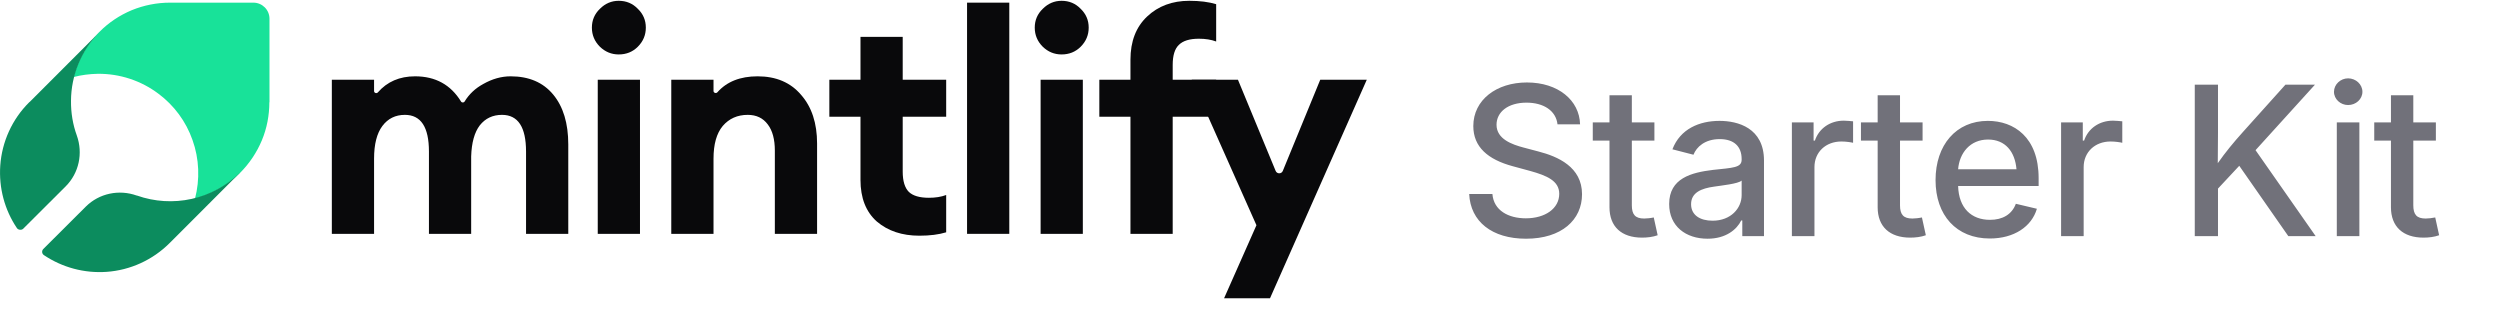
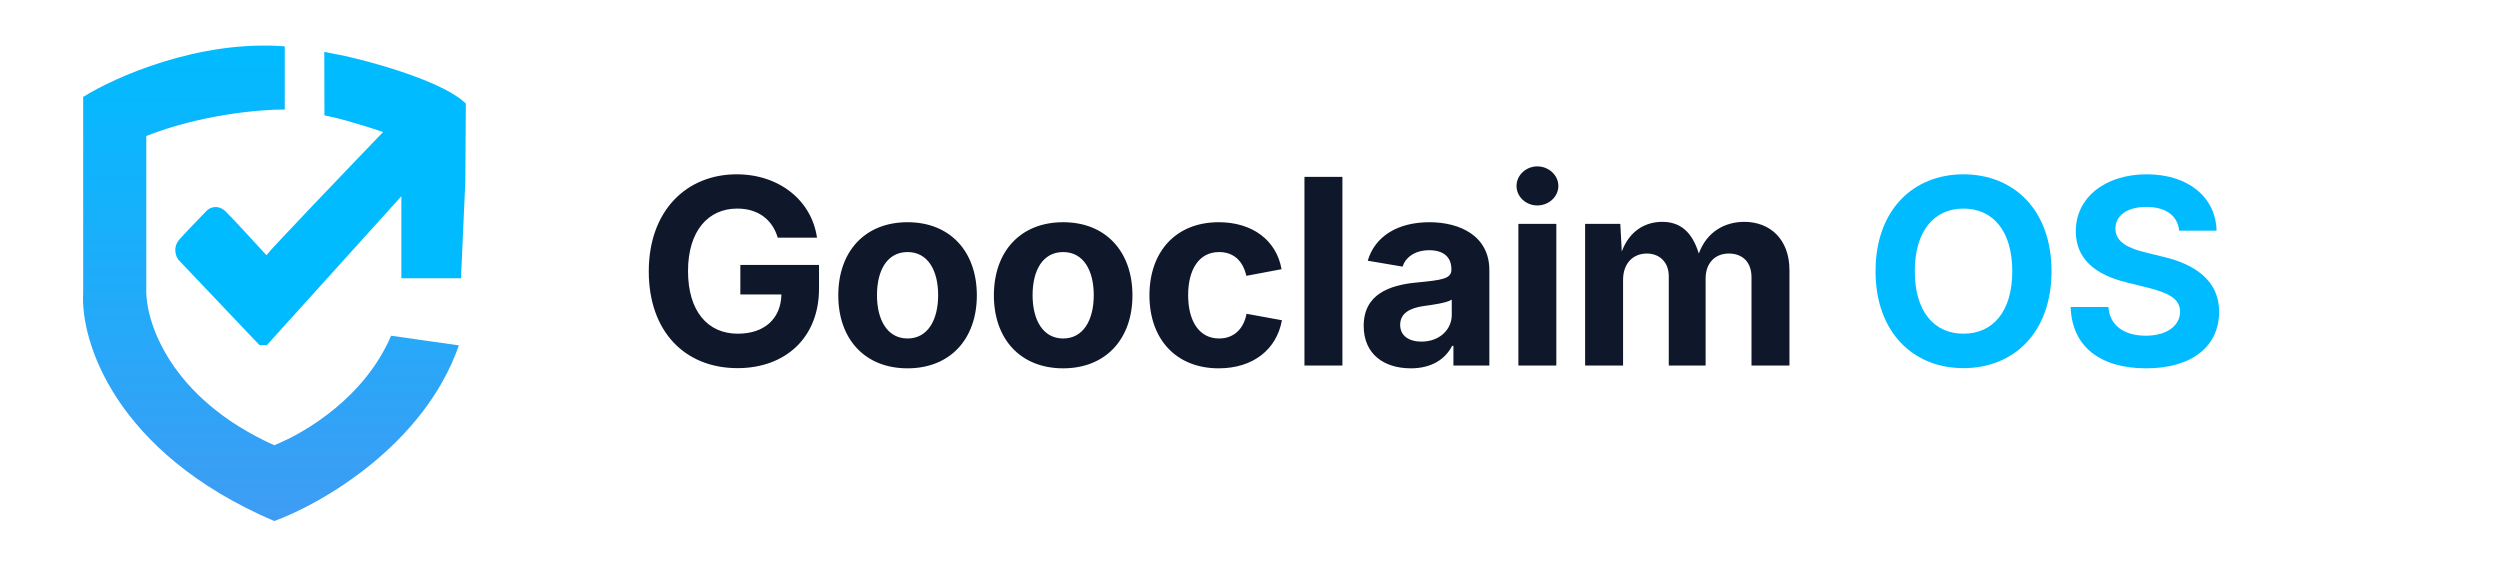
- <svg xmlns="http://www.w3.org/2000/svg" width="180" height="23" viewBox="0 0 180 23" fill="none">
-   <path d="M91.44 21.476H88.133L90.464 16.216L85.802 5.74H89.132L91.847 12.307C91.943 12.536 92.268 12.536 92.362 12.306L95.058 5.74H98.409L91.44 21.476Z" fill="#09090B" />
-   <path d="M81.393 16.837V8.403H79.152V5.74H81.393V4.297C81.393 2.98 81.792 1.944 82.592 1.19C83.391 0.435 84.404 0.058 85.633 0.058C86.387 0.058 87.031 0.139 87.564 0.302V2.988C87.208 2.854 86.794 2.788 86.32 2.788C85.655 2.788 85.174 2.936 84.878 3.232C84.582 3.513 84.434 3.994 84.434 4.674V5.74H87.564V8.403H84.434V16.837H81.393Z" fill="#09090B" />
-   <path d="M76.433 3.92C75.915 3.92 75.463 3.735 75.079 3.365C74.694 2.98 74.502 2.521 74.502 1.989C74.502 1.456 74.694 1.005 75.079 0.635C75.463 0.25 75.915 0.058 76.433 0.058C76.98 0.058 77.438 0.25 77.809 0.635C78.193 1.005 78.386 1.456 78.386 1.989C78.386 2.521 78.193 2.98 77.809 3.365C77.438 3.735 76.98 3.92 76.433 3.92ZM74.924 16.837V5.74H77.964V16.837H74.924Z" fill="#09090B" />
-   <path d="M69.628 16.837V0.191H72.669V16.837H69.628Z" fill="#09090B" />
-   <path d="M66.194 16.97C64.951 16.97 63.93 16.63 63.131 15.949C62.347 15.254 61.955 14.255 61.955 12.953V8.403H59.713V5.74H61.955V2.655H64.995V5.74H68.125V8.403H64.995V12.354C64.995 13.034 65.143 13.523 65.439 13.819C65.735 14.1 66.216 14.24 66.882 14.24C67.355 14.24 67.769 14.174 68.125 14.04V16.726C67.592 16.889 66.948 16.97 66.194 16.97Z" fill="#09090B" />
-   <path d="M48.332 16.837V5.74H51.373V6.551C51.373 6.688 51.559 6.748 51.65 6.646C52.328 5.879 53.293 5.495 54.546 5.495C55.878 5.495 56.921 5.939 57.676 6.827C58.445 7.7 58.83 8.869 58.83 10.334V16.837H55.789V10.844C55.789 10.03 55.619 9.402 55.279 8.958C54.939 8.499 54.458 8.27 53.836 8.27C53.096 8.27 52.497 8.536 52.038 9.069C51.594 9.601 51.373 10.386 51.373 11.421V16.837H48.332Z" fill="#09090B" />
-   <path d="M44.547 3.92C44.029 3.92 43.578 3.735 43.193 3.365C42.809 2.98 42.616 2.521 42.616 1.989C42.616 1.456 42.809 1.005 43.193 0.635C43.578 0.25 44.029 0.058 44.547 0.058C45.095 0.058 45.553 0.25 45.923 0.635C46.308 1.005 46.5 1.456 46.5 1.989C46.5 2.521 46.308 2.98 45.923 3.365C45.553 3.735 45.095 3.92 44.547 3.92ZM43.038 16.837V5.74H46.079V16.837H43.038Z" fill="#09090B" />
-   <path d="M37.875 16.837V10.911C37.875 9.15 37.298 8.27 36.144 8.27C35.478 8.27 34.945 8.521 34.546 9.024C34.161 9.527 33.954 10.275 33.924 11.266V16.837H30.884V10.911C30.884 9.15 30.306 8.27 29.152 8.27C28.472 8.27 27.932 8.536 27.532 9.069C27.133 9.601 26.933 10.386 26.933 11.421V16.837H23.892V5.74H26.933V6.559C26.933 6.695 27.116 6.755 27.206 6.652C27.878 5.881 28.771 5.495 29.885 5.495C31.349 5.495 32.452 6.1 33.193 7.309C33.252 7.404 33.395 7.403 33.454 7.307C33.774 6.78 34.219 6.361 34.79 6.05C35.441 5.68 36.099 5.495 36.765 5.495C38.082 5.495 39.103 5.932 39.828 6.805C40.553 7.678 40.916 8.876 40.916 10.4V16.837H37.875Z" fill="#09090B" />
-   <path d="M19.403 7.362V1.35C19.403 0.705 18.879 0.191 18.244 0.191H12.235C11.291 0.191 10.357 0.378 9.487 0.733C8.618 1.098 7.824 1.621 7.16 2.295L7.114 2.341C6.235 3.23 5.609 4.333 5.291 5.548C5.861 5.399 6.45 5.324 7.039 5.314C8.609 5.296 10.151 5.801 11.403 6.745C12.534 7.586 13.394 8.746 13.861 10.083C14.347 11.438 14.403 12.916 14.039 14.309C15.244 13.991 16.356 13.364 17.244 12.486L17.291 12.439C17.954 11.775 18.487 10.98 18.851 10.111C19.216 9.241 19.393 8.306 19.393 7.362H19.403Z" fill="#18E299" />
-   <path d="M5.112 7.26C5.121 5.416 5.857 3.646 7.151 2.324L2.151 7.326C2.133 7.344 2.114 7.354 2.095 7.372C0.876 8.583 0.14 10.204 0.019 11.918C-0.092 13.52 0.327 15.103 1.22 16.426C1.306 16.552 1.537 16.593 1.667 16.472L4.73 13.417C5.689 12.458 5.987 11.033 5.531 9.757C5.242 8.965 5.103 8.117 5.112 7.26Z" fill="#0C8C5E" />
-   <path d="M17.262 12.44C16.303 13.38 15.102 14.032 13.799 14.321C12.486 14.61 11.127 14.526 9.861 14.079C9.861 14.079 9.851 14.079 9.842 14.079C8.567 13.622 7.142 13.921 6.183 14.871L3.12 17.926C2.99 18.056 3.009 18.27 3.167 18.373C4.489 19.258 6.072 19.686 7.673 19.574C9.386 19.453 10.997 18.717 12.216 17.497L12.263 17.451L17.262 12.449V12.44Z" fill="#0C8C5E" />
-   <text x="105" y="17" font-family="Inter, ui-sans-serif, system-ui, -apple-system, sans-serif" font-size="15" font-weight="500" fill="#71717A" letter-spacing="-0.01em">Starter Kit</text>
+ <svg xmlns="http://www.w3.org/2000/svg" width="212" height="48" viewBox="0 0 212 48" fill="none">
+   <path d="M24.148 3.931C16.854 3.36 9.713 6.55 7.054 8.217V24.848C6.807 28.879 9.7 38.388 23.256 44.184C27.252 42.738 35.979 37.735 38.912 29.287L33.164 28.471C30.993 33.55 26.142 36.594 23.256 37.756C14.377 33.756 12.323 27.246 12.405 24.491V11.533C17.043 9.696 22.166 9.271 24.148 9.288V3.931Z" fill="url(#gc_grad)" />
+   <path d="M22.412 28.76L34.534 15.343V20V23.097H38.614L38.96 15.343L39.001 9C36.979 7.204 30.626 5.476 28 5L28.011 9.374C29.695 9.731 32.668 10.7 33.015 10.853C33.292 10.976 33.296 11.074 33.263 11.108C29.943 14.56 23.244 21.556 23.007 21.924C22.769 22.291 22.511 22.247 22.412 22.179C21.339 21.006 19.102 18.577 18.746 18.251C18.389 17.924 18.035 18.081 17.903 18.2C17.276 18.846 15.931 20.24 15.575 20.648C15.218 21.056 15.393 21.533 15.525 21.72L22.214 28.76H22.412Z" fill="#00BBFF" stroke="#00BBFF" />
+   <text x="54" y="31" font-family="Inter, system-ui, -apple-system, Segoe UI, sans-serif" font-size="22" font-weight="700" letter-spacing="-0.3" fill="#0F172A">Gooclaim <tspan fill="#00BBFF">OS</tspan>
+   </text>
+   <defs>
+     <linearGradient id="gc_grad" x1="22.976" y1="3.864" x2="22.976" y2="44.184" gradientUnits="userSpaceOnUse">
+       <stop stop-color="#00BBFF" />
+       <stop offset="1" stop-color="#3F9CF4" />
+     </linearGradient>
+   </defs>
</svg>
